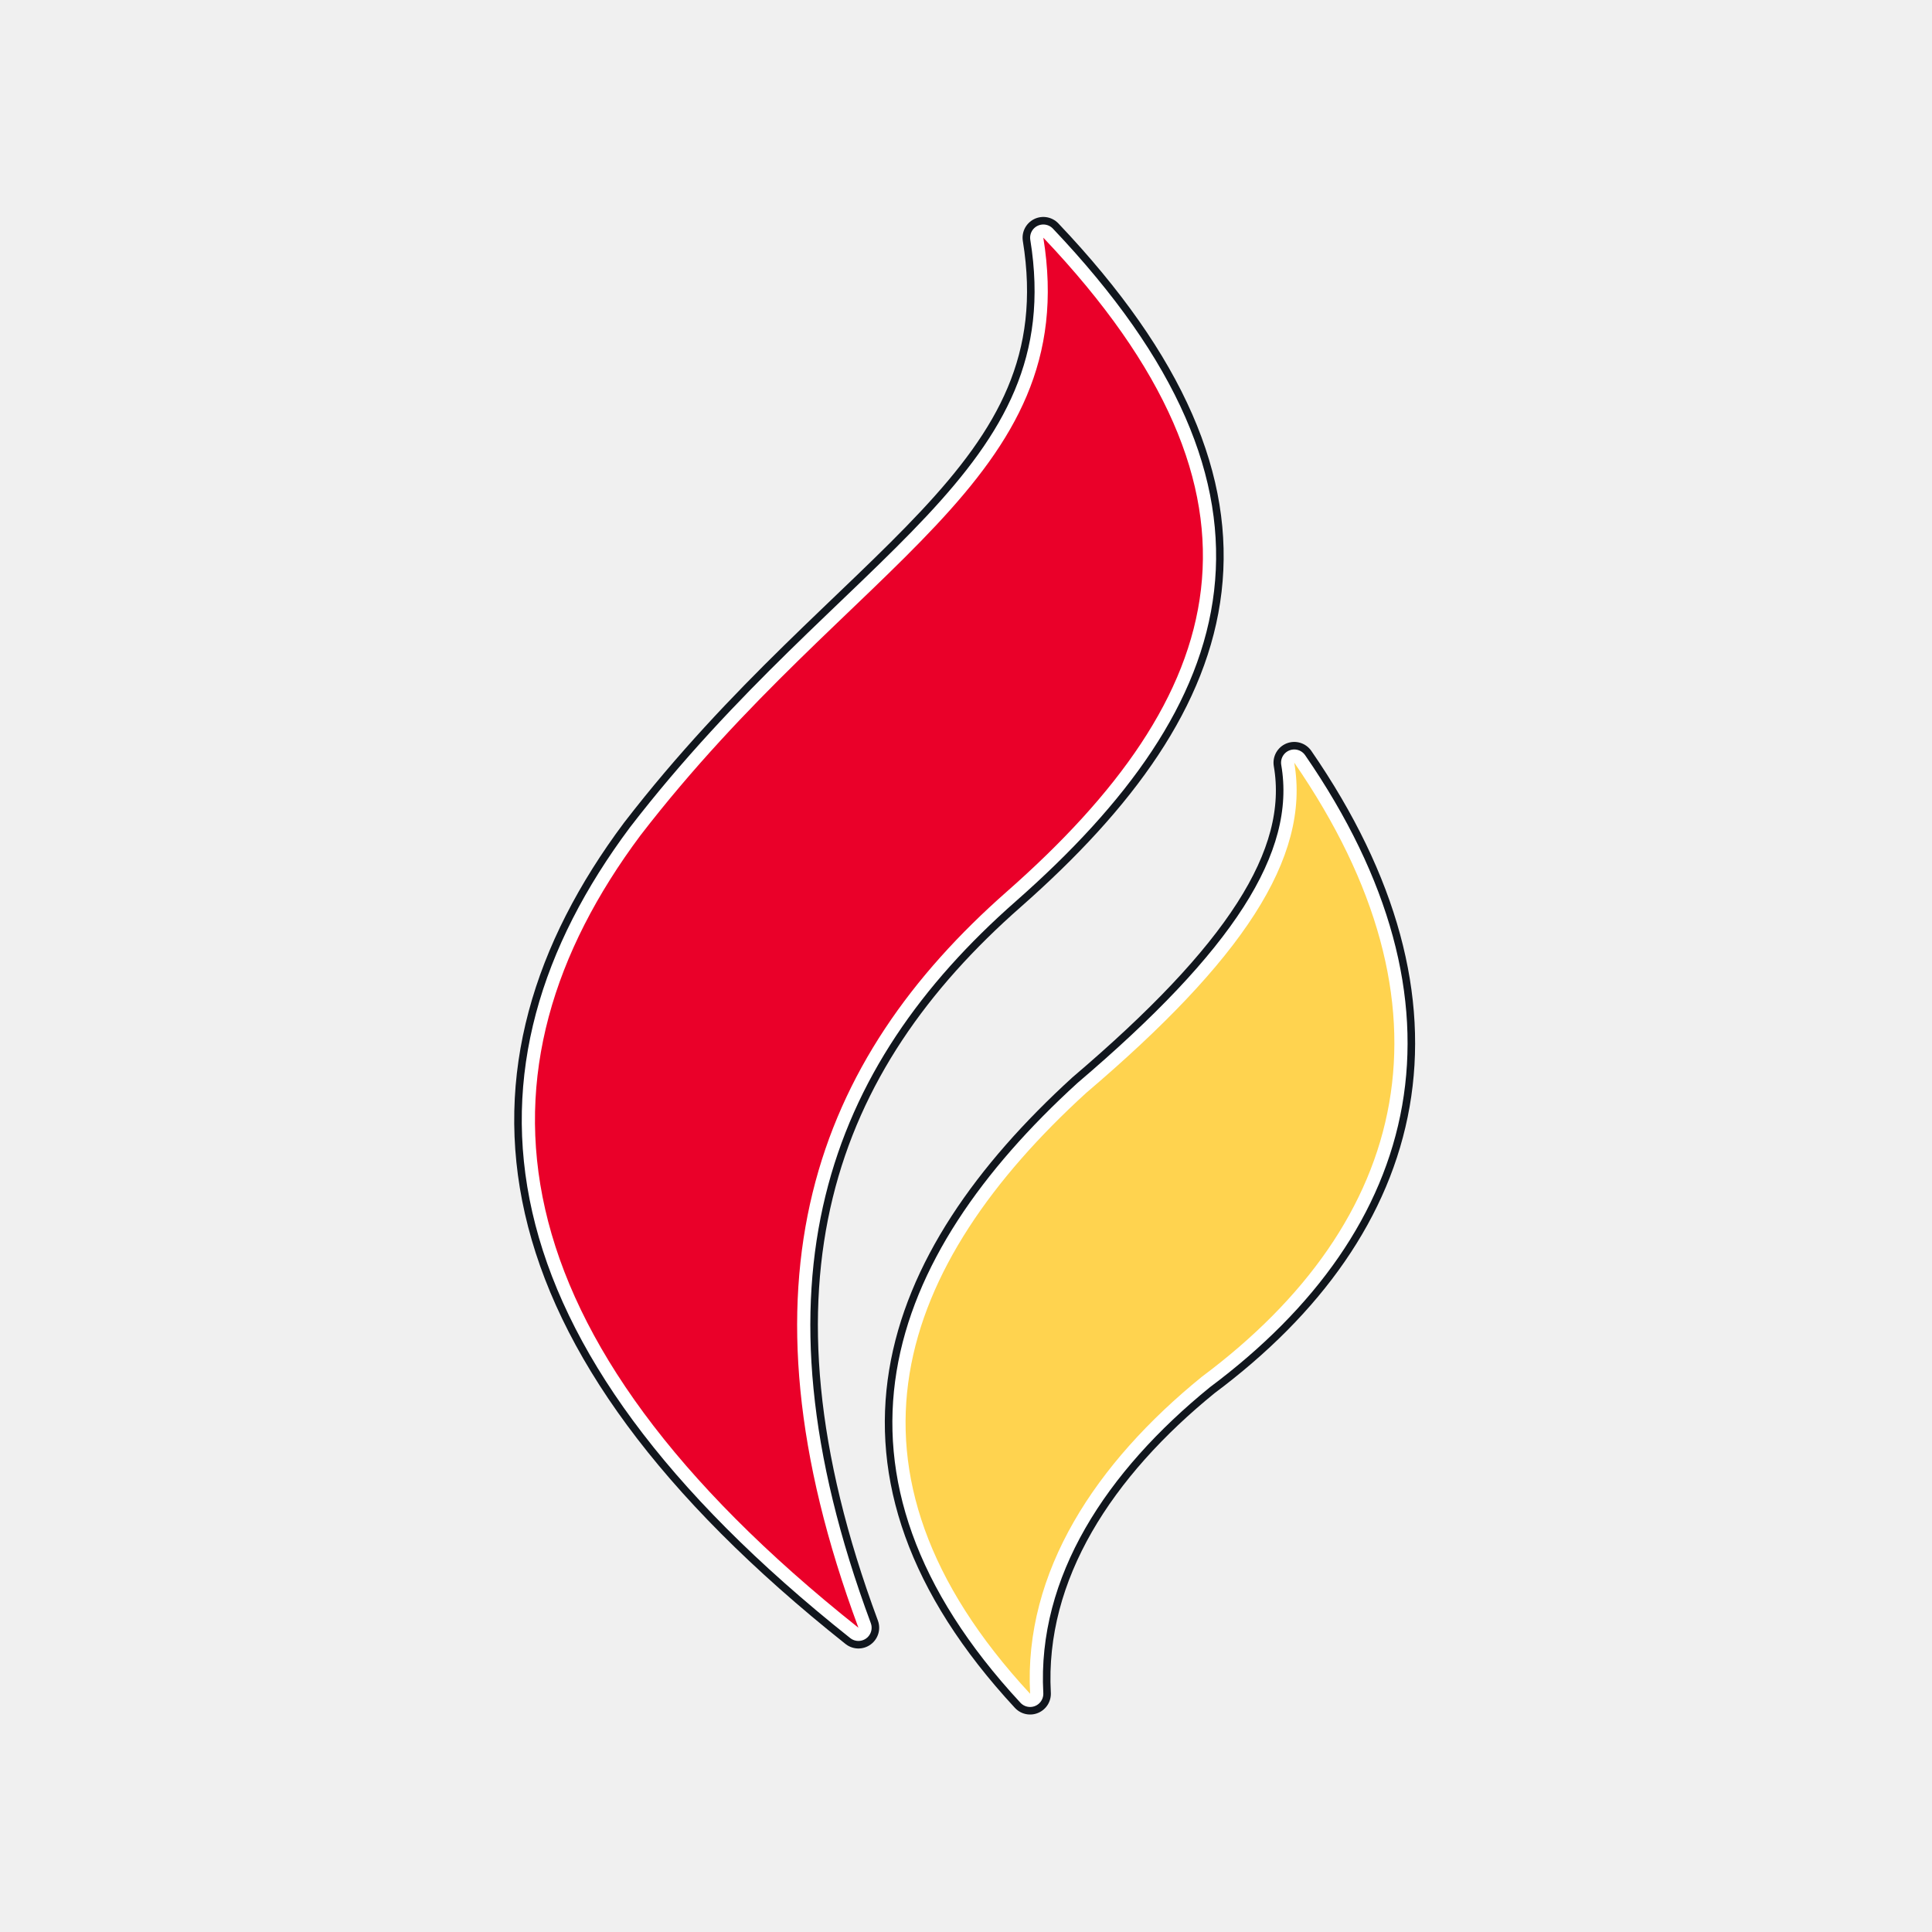
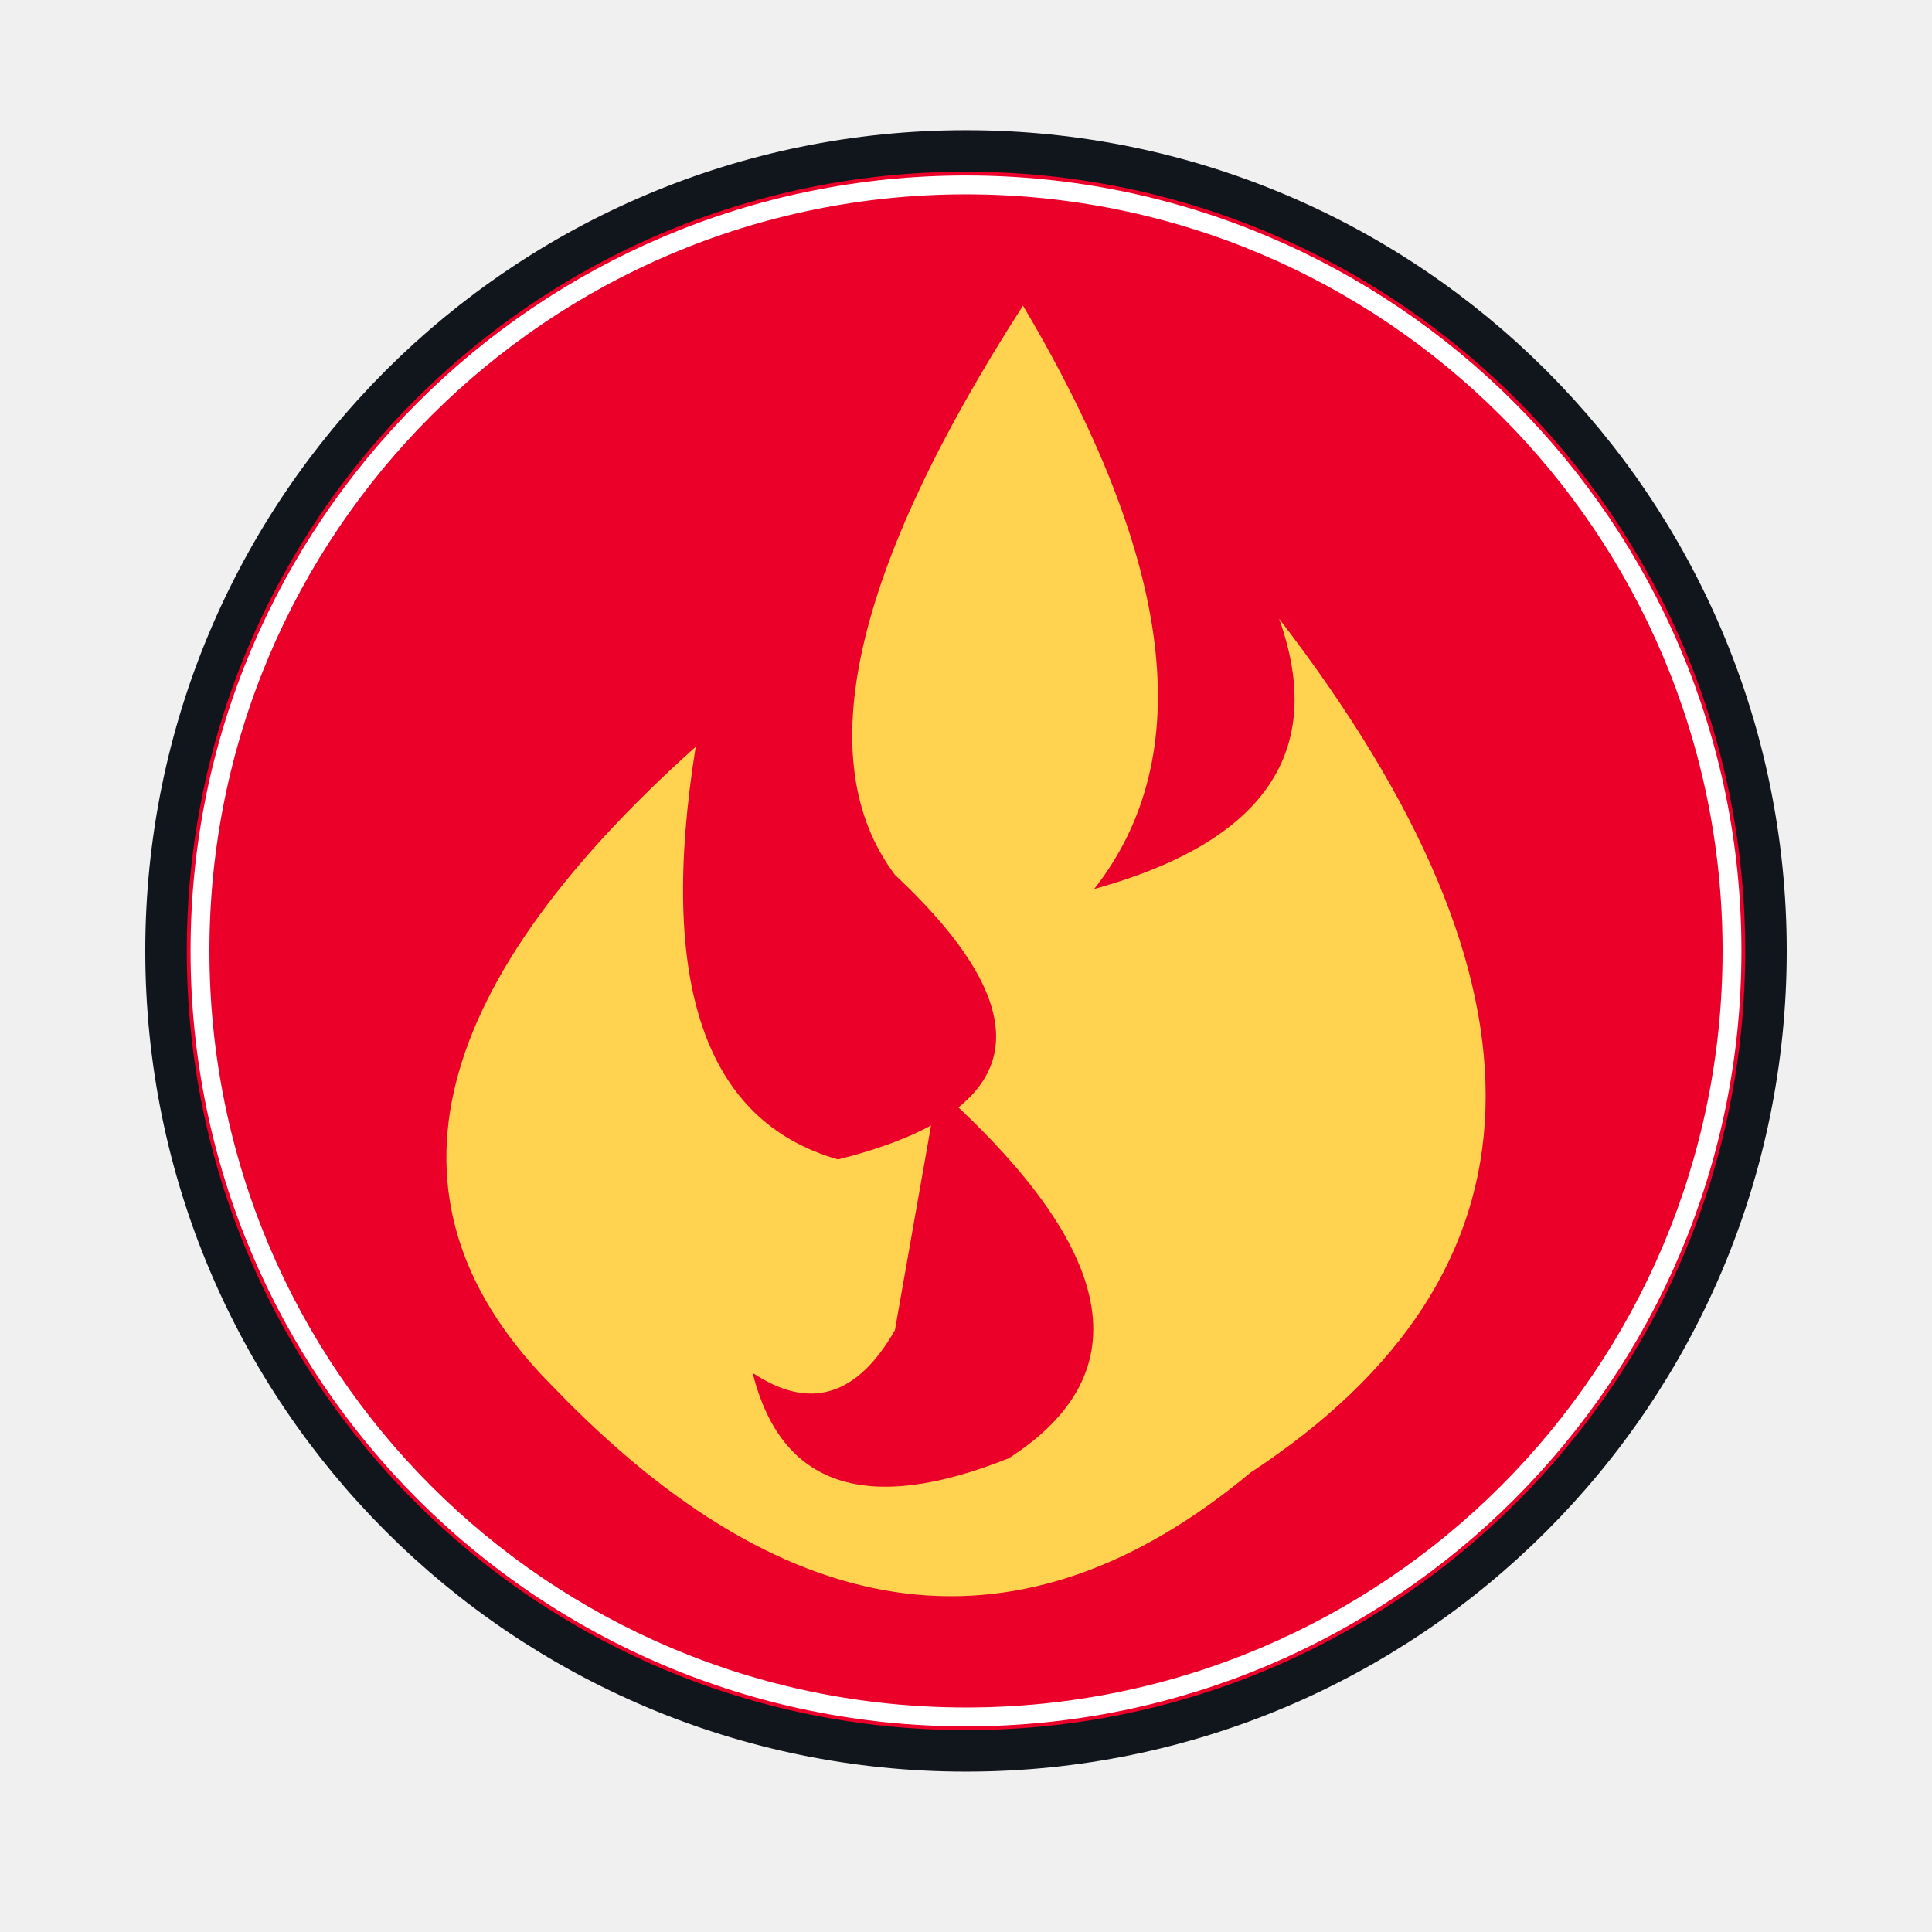
- <svg xmlns="http://www.w3.org/2000/svg" width="512" height="512" viewBox="0 0 512 512" role="img" aria-label="gwangju_blazes mark">
+ <svg xmlns="http://www.w3.org/2000/svg" width="512" height="512" viewBox="0 0 512 512" role="img" aria-label="gwangju_blazes cap-locked mark">
  <g id="identity-geometry">
-     <g id="club-symbol" data-compact="false" transform="translate(36.741 35.866) scale(0.875)">
-       <path d="M274 31 C349 110 330 170 263 229 C205 280 179 347 218 452 C106 363 99 283 152 212 C216 129 286 105 274 31 Z" fill="#11161D" stroke="#11161D" stroke-width="12.567" stroke-linecap="round" stroke-linejoin="round" fill-rule="evenodd" />
-       <path d="M350 190 C401 264 385 329 322 376 C290 402 268 435 270 472 C207 404 230 342 287 290 C334 250 355 219 350 190 Z" fill="#11161D" stroke="#11161D" stroke-width="12.567" stroke-linecap="round" stroke-linejoin="round" fill-rule="evenodd" />
-       <path d="M274 31 C349 110 330 170 263 229 C205 280 179 347 218 452 C106 363 99 283 152 212 C216 129 286 105 274 31 Z" fill="#FFFFFF" stroke="#FFFFFF" stroke-width="7.997" stroke-linecap="round" stroke-linejoin="round" fill-rule="evenodd" />
-       <path d="M350 190 C401 264 385 329 322 376 C290 402 268 435 270 472 C207 404 230 342 287 290 C334 250 355 219 350 190 Z" fill="#FFFFFF" stroke="#FFFFFF" stroke-width="7.997" stroke-linecap="round" stroke-linejoin="round" fill-rule="evenodd" />
-       <path d="M274 31 C349 110 330 170 263 229 C205 280 179 347 218 452 C106 363 99 283 152 212 C216 129 286 105 274 31 Z" fill="#EA0029" fill-rule="evenodd" />
-       <path d="M350 190 C401 264 385 329 322 376 C290 402 268 435 270 472 C207 404 230 342 287 290 C334 250 355 219 350 190 Z" fill="#FFD34F" fill-rule="evenodd" />
+     <circle cx="256" cy="252" r="212" fill="#EA0029" stroke="#11161D" stroke-width="11" id="club-border" />
+     <circle cx="256" cy="252" r="203" fill="none" stroke="#FFFFFF" stroke-width="5" id="rim-metal" />
+     <g id="club-symbol" transform="translate(59.925 62.147) scale(3.771)">
+       <g id="native-cap-symbol" data-native-sha256="07ad71f3fa06cf3337e76c6d50e2951d15f05a71f6145e0b5fdc609d0095db7f">
+         <path d="M56 5 Q72 32 61 46 Q79 41 74 27 Q104 66 72 87 Q48 107 23 81 Q4 62 33 36 Q29 61 43 65 Q63 60 47 45 Q38 33 56 5Z" fill="#FFD34F" />
+         <path d="M50 60 Q69 77 55 86 Q40 92 37 80 Q43 84 47 77Z" fill="#EA0029" />
+       </g>
    </g>
  </g>
</svg>
